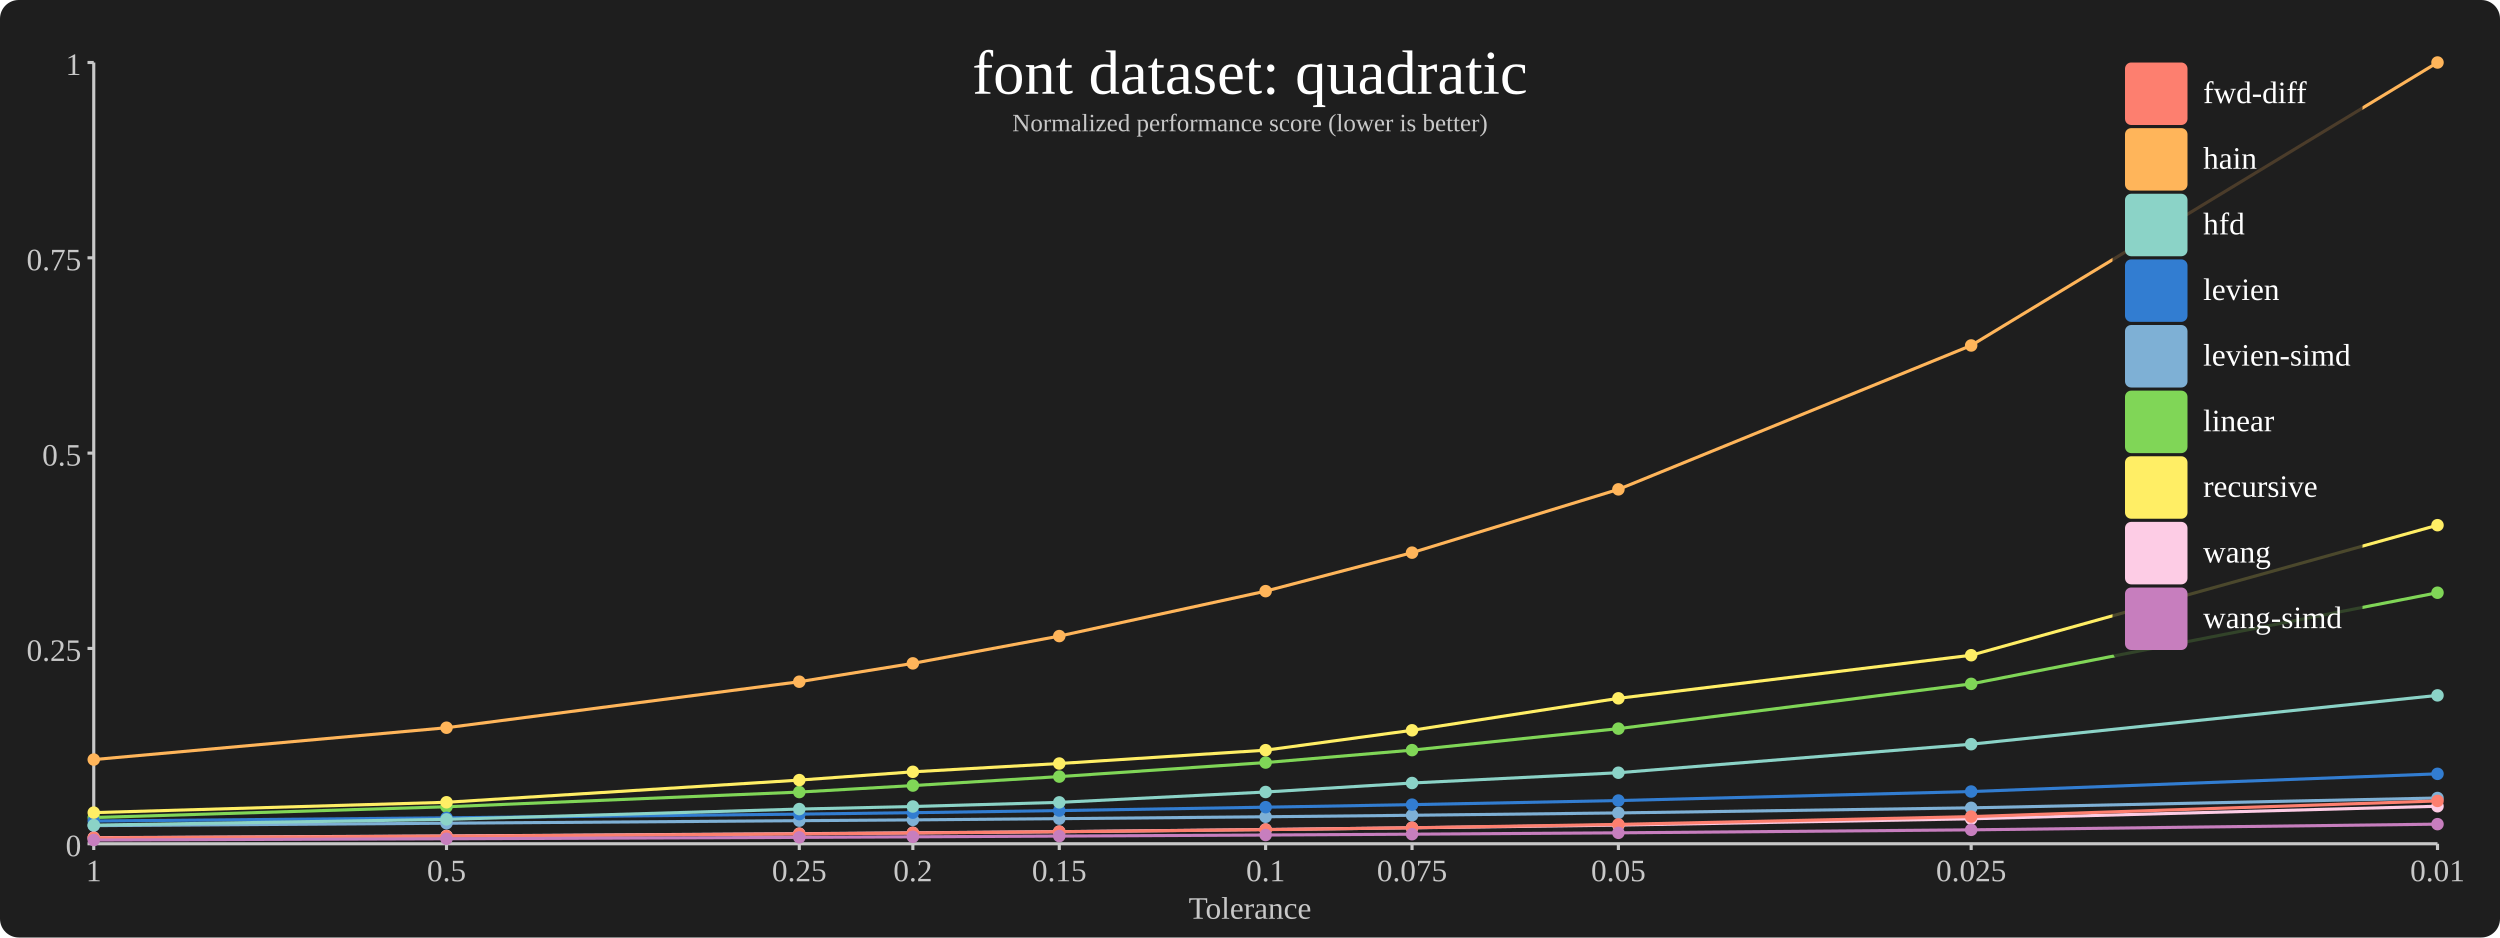
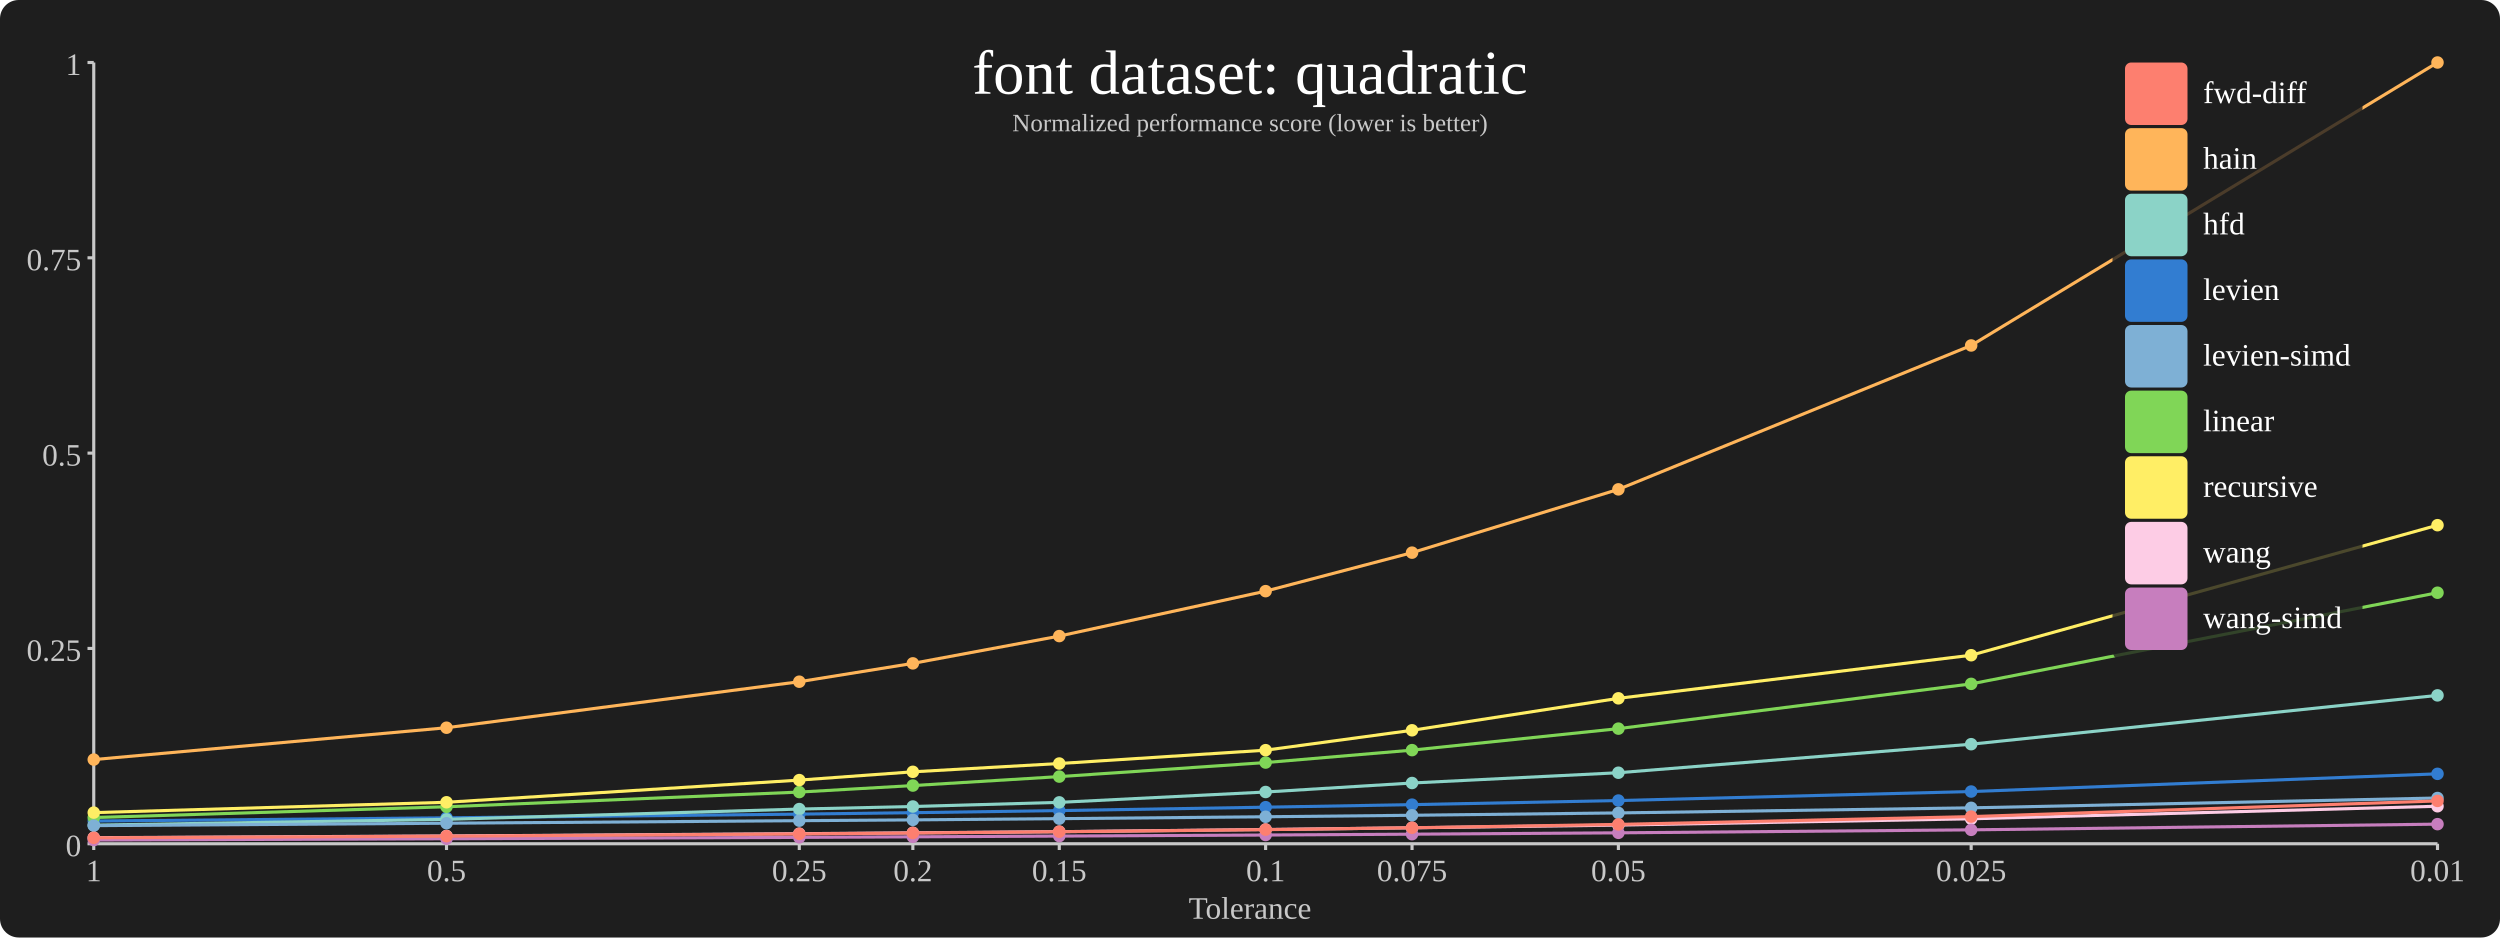
<svg xmlns="http://www.w3.org/2000/svg" viewBox="0 0 800 300">
  <rect x="0" y="0" width="800" height="300" ry="6" style="fill:rgb(30,30,30);stroke:none;fill-opacity:1;stroke-opacity:1;" />
  <path d="M 30 20 L 30 270" style="stroke:rgb(200,200,200);stroke-width:1" />
  <path d="M 30 270 L 780 270" style="stroke:rgb(200,200,200);stroke-width:1" />
  <path d="M 780 270 L 780 272" style="stroke:rgb(200,200,200);stroke-width:1" />
  <text x="780" y="282" style="font-size:10px;fill:rgb(200,200,200);text-anchor:middle;text-align:center;"> 0.01 </text>
  <path d="M 630.772 270 L 630.772 272" style="stroke:rgb(200,200,200);stroke-width:1" />
  <text x="630.772" y="282" style="font-size:10px;fill:rgb(200,200,200);text-anchor:middle;text-align:center;"> 0.025 </text>
  <path d="M 517.886 270 L 517.886 272" style="stroke:rgb(200,200,200);stroke-width:1" />
  <text x="517.886" y="282" style="font-size:10px;fill:rgb(200,200,200);text-anchor:middle;text-align:center;"> 0.05 </text>
  <path d="M 451.852 270 L 451.852 272" style="stroke:rgb(200,200,200);stroke-width:1" />
  <text x="451.852" y="282" style="font-size:10px;fill:rgb(200,200,200);text-anchor:middle;text-align:center;"> 0.075 </text>
  <path d="M 405 270 L 405 272" style="stroke:rgb(200,200,200);stroke-width:1" />
  <text x="405" y="282" style="font-size:10px;fill:rgb(200,200,200);text-anchor:middle;text-align:center;"> 0.1 </text>
  <path d="M 338.966 270 L 338.966 272" style="stroke:rgb(200,200,200);stroke-width:1" />
  <text x="338.966" y="282" style="font-size:10px;fill:rgb(200,200,200);text-anchor:middle;text-align:center;"> 0.15 </text>
  <path d="M 292.114 270 L 292.114 272" style="stroke:rgb(200,200,200);stroke-width:1" />
  <text x="292.114" y="282" style="font-size:10px;fill:rgb(200,200,200);text-anchor:middle;text-align:center;"> 0.2 </text>
  <path d="M 255.773 270 L 255.773 272" style="stroke:rgb(200,200,200);stroke-width:1" />
  <text x="255.773" y="282" style="font-size:10px;fill:rgb(200,200,200);text-anchor:middle;text-align:center;"> 0.25 </text>
  <path d="M 142.886 270 L 142.886 272" style="stroke:rgb(200,200,200);stroke-width:1" />
  <text x="142.886" y="282" style="font-size:10px;fill:rgb(200,200,200);text-anchor:middle;text-align:center;"> 0.5 </text>
  <path d="M 30 270 L 30 272" style="stroke:rgb(200,200,200);stroke-width:1" />
  <text x="30" y="282" style="font-size:10px;fill:rgb(200,200,200);text-anchor:middle;text-align:center;"> 1 </text>
  <path d="M 28 270 L 30 270" style="stroke:rgb(200,200,200);stroke-width:1" />
  <text x="26" y="274" style="font-size:10px;fill:rgb(200,200,200);text-anchor:end;text-align:right;"> 0 </text>
  <path d="M 28 207.5 L 30 207.5" style="stroke:rgb(200,200,200);stroke-width:1" />
  <text x="26" y="211.5" style="font-size:10px;fill:rgb(200,200,200);text-anchor:end;text-align:right;"> 0.25 </text>
  <path d="M 28 145 L 30 145" style="stroke:rgb(200,200,200);stroke-width:1" />
  <text x="26" y="149" style="font-size:10px;fill:rgb(200,200,200);text-anchor:end;text-align:right;"> 0.5 </text>
  <path d="M 28 82.5 L 30 82.5" style="stroke:rgb(200,200,200);stroke-width:1" />
  <text x="26" y="86.5" style="font-size:10px;fill:rgb(200,200,200);text-anchor:end;text-align:right;"> 0.75 </text>
  <path d="M 28 20 L 30 20" style="stroke:rgb(200,200,200);stroke-width:1" />
  <text x="26" y="24" style="font-size:10px;fill:rgb(200,200,200);text-anchor:end;text-align:right;"> 1 </text>
  <text x="400" y="294" style="font-size:10px;fill:rgb(200,200,200);text-anchor:middle;text-align:center;"> Tolerance </text>
+   <circle cx="780" cy="247.63" r="2" style="fill:rgb(50,125,209);stroke:none;fill-opacity:1;stroke-opacity:1;" />
+   <path d="M 780 247.63 L 630.772 253.29" style="stroke:rgb(50,125,209);stroke-width:1" />
+   <circle cx="630.772" cy="253.29" r="2" style="fill:rgb(50,125,209);stroke:none;fill-opacity:1;stroke-opacity:1;" />
+   <path d="M 630.772 253.29 L 517.886 256.175" style="stroke:rgb(50,125,209);stroke-width:1" />
+   <circle cx="517.886" cy="256.175" r="2" style="fill:rgb(50,125,209);stroke:none;fill-opacity:1;stroke-opacity:1;" />
+   <path d="M 517.886 256.175 L 451.852 257.488" style="stroke:rgb(50,125,209);stroke-width:1" />
+   <circle cx="451.852" cy="257.488" r="2" style="fill:rgb(50,125,209);stroke:none;fill-opacity:1;stroke-opacity:1;" />
+   <path d="M 451.852 257.488 L 405 258.3" style="stroke:rgb(50,125,209);stroke-width:1" />
+   <circle cx="405" cy="258.3" r="2" style="fill:rgb(50,125,209);stroke:none;fill-opacity:1;stroke-opacity:1;" />
+   <path d="M 405 258.3 L 338.966 259.387" style="stroke:rgb(50,125,209);stroke-width:1" />
+   <circle cx="338.966" cy="259.387" r="2" style="fill:rgb(50,125,209);stroke:none;fill-opacity:1;stroke-opacity:1;" />
+   <path d="M 338.966 259.387 L 292.114 260.06" style="stroke:rgb(50,125,209);stroke-width:1" />
+   <circle cx="292.114" cy="260.06" r="2" style="fill:rgb(50,125,209);stroke:none;fill-opacity:1;stroke-opacity:1;" />
+   <path d="M 292.114 260.06 L 255.773 260.522" style="stroke:rgb(50,125,209);stroke-width:1" />
+   <circle cx="255.773" cy="260.522" r="2" style="fill:rgb(50,125,209);stroke:none;fill-opacity:1;stroke-opacity:1;" />
+   <path d="M 255.773 260.522 L 142.886 261.705" style="stroke:rgb(50,125,209);stroke-width:1" />
+   <circle cx="142.886" cy="261.705" r="2" style="fill:rgb(50,125,209);stroke:none;fill-opacity:1;stroke-opacity:1;" />
+   <path d="M 142.886 261.705 L 30 262.728" style="stroke:rgb(50,125,209);stroke-width:1" />
+   <circle cx="30" cy="262.728" r="2" style="fill:rgb(50,125,209);stroke:none;fill-opacity:1;stroke-opacity:1;" />
+   <circle cx="780" cy="222.518" r="2" style="fill:rgb(139,211,199);stroke:none;fill-opacity:1;stroke-opacity:1;" />
+   <path d="M 780 222.518 L 630.772 238.14" style="stroke:rgb(139,211,199);stroke-width:1" />
+   <circle cx="630.772" cy="238.14" r="2" style="fill:rgb(139,211,199);stroke:none;fill-opacity:1;stroke-opacity:1;" />
+   <path d="M 630.772 238.14 L 517.886 247.272" style="stroke:rgb(139,211,199);stroke-width:1" />
+   <circle cx="517.886" cy="247.272" r="2" style="fill:rgb(139,211,199);stroke:none;fill-opacity:1;stroke-opacity:1;" />
+   <path d="M 517.886 247.272 L 451.852 250.562" style="stroke:rgb(139,211,199);stroke-width:1" />
+   <circle cx="451.852" cy="250.562" r="2" style="fill:rgb(139,211,199);stroke:none;fill-opacity:1;stroke-opacity:1;" />
+   <path d="M 451.852 250.562 L 405 253.44" style="stroke:rgb(139,211,199);stroke-width:1" />
+   <circle cx="405" cy="253.44" r="2" style="fill:rgb(139,211,199);stroke:none;fill-opacity:1;stroke-opacity:1;" />
+   <path d="M 405 253.44 L 338.966 256.757" style="stroke:rgb(139,211,199);stroke-width:1" />
+   <circle cx="338.966" cy="256.757" r="2" style="fill:rgb(139,211,199);stroke:none;fill-opacity:1;stroke-opacity:1;" />
+   <path d="M 338.966 256.757 L 292.114 258.082" style="stroke:rgb(139,211,199);stroke-width:1" />
+   <circle cx="292.114" cy="258.082" r="2" style="fill:rgb(139,211,199);stroke:none;fill-opacity:1;stroke-opacity:1;" />
+   <path d="M 292.114 258.082 L 255.773 258.902" style="stroke:rgb(139,211,199);stroke-width:1" />
+   <circle cx="255.773" cy="258.902" r="2" style="fill:rgb(139,211,199);stroke:none;fill-opacity:1;stroke-opacity:1;" />
+   <path d="M 255.773 258.902 L 142.886 262.192" style="stroke:rgb(139,211,199);stroke-width:1" />
+   <circle cx="142.886" cy="262.192" r="2" style="fill:rgb(139,211,199);stroke:none;fill-opacity:1;stroke-opacity:1;" />
+   <path d="M 142.886 262.192 L 30 264.045" style="stroke:rgb(139,211,199);stroke-width:1" />
+   <circle cx="30" cy="264.045" r="2" style="fill:rgb(139,211,199);stroke:none;fill-opacity:1;stroke-opacity:1;" />
+   <circle cx="780" cy="257.998" r="2" style="fill:rgb(253,204,229);stroke:none;fill-opacity:1;stroke-opacity:1;" />
+   <path d="M 780 257.998 L 630.772 262.015" style="stroke:rgb(253,204,229);stroke-width:1" />
+   <circle cx="630.772" cy="262.015" r="2" style="fill:rgb(253,204,229);stroke:none;fill-opacity:1;stroke-opacity:1;" />
+   <path d="M 630.772 262.015 L 517.886 264.033" style="stroke:rgb(253,204,229);stroke-width:1" />
+   <circle cx="517.886" cy="264.033" r="2" style="fill:rgb(253,204,229);stroke:none;fill-opacity:1;stroke-opacity:1;" />
+   <path d="M 517.886 264.033 L 451.852 264.897" style="stroke:rgb(253,204,229);stroke-width:1" />
+   <circle cx="451.852" cy="264.897" r="2" style="fill:rgb(253,204,229);stroke:none;fill-opacity:1;stroke-opacity:1;" />
+   <path d="M 451.852 264.897 L 405 265.445" style="stroke:rgb(253,204,229);stroke-width:1" />
+   <circle cx="405" cy="265.445" r="2" style="fill:rgb(253,204,229);stroke:none;fill-opacity:1;stroke-opacity:1;" />
+   <path d="M 405 265.445 L 338.966 266.127" style="stroke:rgb(253,204,229);stroke-width:1" />
+   <circle cx="338.966" cy="266.127" r="2" style="fill:rgb(253,204,229);stroke:none;fill-opacity:1;stroke-opacity:1;" />
+   <path d="M 338.966 266.127 L 292.114 266.507" style="stroke:rgb(253,204,229);stroke-width:1" />
+   <circle cx="292.114" cy="266.507" r="2" style="fill:rgb(253,204,229);stroke:none;fill-opacity:1;stroke-opacity:1;" />
+   <path d="M 292.114 266.507 L 255.773 266.785" style="stroke:rgb(253,204,229);stroke-width:1" />
+   <circle cx="255.773" cy="266.785" r="2" style="fill:rgb(253,204,229);stroke:none;fill-opacity:1;stroke-opacity:1;" />
+   <path d="M 255.773 266.785 L 142.886 267.515" style="stroke:rgb(253,204,229);stroke-width:1" />
+   <circle cx="142.886" cy="267.515" r="2" style="fill:rgb(253,204,229);stroke:none;fill-opacity:1;stroke-opacity:1;" />
+   <path d="M 142.886 267.515 L 30 268.053" style="stroke:rgb(253,204,229);stroke-width:1" />
+   <circle cx="30" cy="268.053" r="2" style="fill:rgb(253,204,229);stroke:none;fill-opacity:1;stroke-opacity:1;" />
  <circle cx="780" cy="189.67" r="2" style="fill:rgb(128,214,87);stroke:none;fill-opacity:1;stroke-opacity:1;" />
  <path d="M 780 189.67 L 630.772 218.838" style="stroke:rgb(128,214,87);stroke-width:1" />
  <circle cx="630.772" cy="218.838" r="2" style="fill:rgb(128,214,87);stroke:none;fill-opacity:1;stroke-opacity:1;" />
  <path d="M 630.772 218.838 L 517.886 233.162" style="stroke:rgb(128,214,87);stroke-width:1" />
  <circle cx="517.886" cy="233.162" r="2" style="fill:rgb(128,214,87);stroke:none;fill-opacity:1;stroke-opacity:1;" />
  <path d="M 517.886 233.162 L 451.852 240.04" style="stroke:rgb(128,214,87);stroke-width:1" />
  <circle cx="451.852" cy="240.04" r="2" style="fill:rgb(128,214,87);stroke:none;fill-opacity:1;stroke-opacity:1;" />
  <path d="M 451.852 240.04 L 405 244.018" style="stroke:rgb(128,214,87);stroke-width:1" />
  <circle cx="405" cy="244.018" r="2" style="fill:rgb(128,214,87);stroke:none;fill-opacity:1;stroke-opacity:1;" />
  <path d="M 405 244.018 L 338.966 248.51" style="stroke:rgb(128,214,87);stroke-width:1" />
  <circle cx="338.966" cy="248.51" r="2" style="fill:rgb(128,214,87);stroke:none;fill-opacity:1;stroke-opacity:1;" />
  <path d="M 338.966 248.51 L 292.114 251.38" style="stroke:rgb(128,214,87);stroke-width:1" />
  <circle cx="292.114" cy="251.38" r="2" style="fill:rgb(128,214,87);stroke:none;fill-opacity:1;stroke-opacity:1;" />
  <path d="M 292.114 251.38 L 255.773 253.463" style="stroke:rgb(128,214,87);stroke-width:1" />
  <circle cx="255.773" cy="253.463" r="2" style="fill:rgb(128,214,87);stroke:none;fill-opacity:1;stroke-opacity:1;" />
  <path d="M 255.773 253.463 L 142.886 258.168" style="stroke:rgb(128,214,87);stroke-width:1" />
  <circle cx="142.886" cy="258.168" r="2" style="fill:rgb(128,214,87);stroke:none;fill-opacity:1;stroke-opacity:1;" />
  <path d="M 142.886 258.168 L 30 261.608" style="stroke:rgb(128,214,87);stroke-width:1" />
  <circle cx="30" cy="261.608" r="2" style="fill:rgb(128,214,87);stroke:none;fill-opacity:1;stroke-opacity:1;" />
+   <circle cx="780" cy="263.728" r="2" style="fill:rgb(199,126,190);stroke:none;fill-opacity:1;stroke-opacity:1;" />
+   <path d="M 780 263.728 L 630.772 265.55" style="stroke:rgb(199,126,190);stroke-width:1" />
+   <circle cx="630.772" cy="265.55" r="2" style="fill:rgb(199,126,190);stroke:none;fill-opacity:1;stroke-opacity:1;" />
+   <path d="M 630.772 265.55 L 517.886 266.505" style="stroke:rgb(199,126,190);stroke-width:1" />
+   <circle cx="517.886" cy="266.505" r="2" style="fill:rgb(199,126,190);stroke:none;fill-opacity:1;stroke-opacity:1;" />
+   <path d="M 517.886 266.505 L 451.852 266.94" style="stroke:rgb(199,126,190);stroke-width:1" />
+   <circle cx="451.852" cy="266.94" r="2" style="fill:rgb(199,126,190);stroke:none;fill-opacity:1;stroke-opacity:1;" />
+   <path d="M 451.852 266.94 L 405 267.207" style="stroke:rgb(199,126,190);stroke-width:1" />
+   <circle cx="405" cy="267.207" r="2" style="fill:rgb(199,126,190);stroke:none;fill-opacity:1;stroke-opacity:1;" />
+   <path d="M 405 267.207 L 338.966 267.545" style="stroke:rgb(199,126,190);stroke-width:1" />
+   <circle cx="338.966" cy="267.545" r="2" style="fill:rgb(199,126,190);stroke:none;fill-opacity:1;stroke-opacity:1;" />
+   <path d="M 338.966 267.545 L 292.114 267.783" style="stroke:rgb(199,126,190);stroke-width:1" />
+   <circle cx="292.114" cy="267.783" r="2" style="fill:rgb(199,126,190);stroke:none;fill-opacity:1;stroke-opacity:1;" />
+   <path d="M 292.114 267.783 L 255.773 267.957" style="stroke:rgb(199,126,190);stroke-width:1" />
+   <circle cx="255.773" cy="267.957" r="2" style="fill:rgb(199,126,190);stroke:none;fill-opacity:1;stroke-opacity:1;" />
+   <path d="M 255.773 267.957 L 142.886 268.402" style="stroke:rgb(199,126,190);stroke-width:1" />
+   <circle cx="142.886" cy="268.402" r="2" style="fill:rgb(199,126,190);stroke:none;fill-opacity:1;stroke-opacity:1;" />
+   <path d="M 142.886 268.402 L 30 268.803" style="stroke:rgb(199,126,190);stroke-width:1" />
+   <circle cx="30" cy="268.803" r="2" style="fill:rgb(199,126,190);stroke:none;fill-opacity:1;stroke-opacity:1;" />
  <circle cx="780" cy="255.363" r="2" style="fill:rgb(126,176,213);stroke:none;fill-opacity:1;stroke-opacity:1;" />
  <path d="M 780 255.363 L 630.772 258.51" style="stroke:rgb(126,176,213);stroke-width:1" />
  <circle cx="630.772" cy="258.51" r="2" style="fill:rgb(126,176,213);stroke:none;fill-opacity:1;stroke-opacity:1;" />
  <path d="M 630.772 258.51 L 517.886 260.135" style="stroke:rgb(126,176,213);stroke-width:1" />
  <circle cx="517.886" cy="260.135" r="2" style="fill:rgb(126,176,213);stroke:none;fill-opacity:1;stroke-opacity:1;" />
  <path d="M 517.886 260.135 L 451.852 260.885" style="stroke:rgb(126,176,213);stroke-width:1" />
  <circle cx="451.852" cy="260.885" r="2" style="fill:rgb(126,176,213);stroke:none;fill-opacity:1;stroke-opacity:1;" />
  <path d="M 451.852 260.885 L 405 261.365" style="stroke:rgb(126,176,213);stroke-width:1" />
  <circle cx="405" cy="261.365" r="2" style="fill:rgb(126,176,213);stroke:none;fill-opacity:1;stroke-opacity:1;" />
  <path d="M 405 261.365 L 338.966 261.97" style="stroke:rgb(126,176,213);stroke-width:1" />
  <circle cx="338.966" cy="261.97" r="2" style="fill:rgb(126,176,213);stroke:none;fill-opacity:1;stroke-opacity:1;" />
  <path d="M 338.966 261.97 L 292.114 262.363" style="stroke:rgb(126,176,213);stroke-width:1" />
  <circle cx="292.114" cy="262.363" r="2" style="fill:rgb(126,176,213);stroke:none;fill-opacity:1;stroke-opacity:1;" />
  <path d="M 292.114 262.363 L 255.773 262.618" style="stroke:rgb(126,176,213);stroke-width:1" />
  <circle cx="255.773" cy="262.618" r="2" style="fill:rgb(126,176,213);stroke:none;fill-opacity:1;stroke-opacity:1;" />
  <path d="M 255.773 262.618 L 142.886 263.43" style="stroke:rgb(126,176,213);stroke-width:1" />
  <circle cx="142.886" cy="263.43" r="2" style="fill:rgb(126,176,213);stroke:none;fill-opacity:1;stroke-opacity:1;" />
  <path d="M 142.886 263.43 L 30 264.202" style="stroke:rgb(126,176,213);stroke-width:1" />
  <circle cx="30" cy="264.202" r="2" style="fill:rgb(126,176,213);stroke:none;fill-opacity:1;stroke-opacity:1;" />
-   <circle cx="780" cy="247.63" r="2" style="fill:rgb(50,125,209);stroke:none;fill-opacity:1;stroke-opacity:1;" />
-   <path d="M 780 247.63 L 630.772 253.29" style="stroke:rgb(50,125,209);stroke-width:1" />
-   <circle cx="630.772" cy="253.29" r="2" style="fill:rgb(50,125,209);stroke:none;fill-opacity:1;stroke-opacity:1;" />
-   <path d="M 630.772 253.29 L 517.886 256.175" style="stroke:rgb(50,125,209);stroke-width:1" />
-   <circle cx="517.886" cy="256.175" r="2" style="fill:rgb(50,125,209);stroke:none;fill-opacity:1;stroke-opacity:1;" />
-   <path d="M 517.886 256.175 L 451.852 257.488" style="stroke:rgb(50,125,209);stroke-width:1" />
-   <circle cx="451.852" cy="257.488" r="2" style="fill:rgb(50,125,209);stroke:none;fill-opacity:1;stroke-opacity:1;" />
-   <path d="M 451.852 257.488 L 405 258.3" style="stroke:rgb(50,125,209);stroke-width:1" />
-   <circle cx="405" cy="258.3" r="2" style="fill:rgb(50,125,209);stroke:none;fill-opacity:1;stroke-opacity:1;" />
-   <path d="M 405 258.3 L 338.966 259.387" style="stroke:rgb(50,125,209);stroke-width:1" />
-   <circle cx="338.966" cy="259.387" r="2" style="fill:rgb(50,125,209);stroke:none;fill-opacity:1;stroke-opacity:1;" />
-   <path d="M 338.966 259.387 L 292.114 260.06" style="stroke:rgb(50,125,209);stroke-width:1" />
-   <circle cx="292.114" cy="260.06" r="2" style="fill:rgb(50,125,209);stroke:none;fill-opacity:1;stroke-opacity:1;" />
-   <path d="M 292.114 260.06 L 255.773 260.522" style="stroke:rgb(50,125,209);stroke-width:1" />
-   <circle cx="255.773" cy="260.522" r="2" style="fill:rgb(50,125,209);stroke:none;fill-opacity:1;stroke-opacity:1;" />
-   <path d="M 255.773 260.522 L 142.886 261.705" style="stroke:rgb(50,125,209);stroke-width:1" />
-   <circle cx="142.886" cy="261.705" r="2" style="fill:rgb(50,125,209);stroke:none;fill-opacity:1;stroke-opacity:1;" />
-   <path d="M 142.886 261.705 L 30 262.728" style="stroke:rgb(50,125,209);stroke-width:1" />
-   <circle cx="30" cy="262.728" r="2" style="fill:rgb(50,125,209);stroke:none;fill-opacity:1;stroke-opacity:1;" />
  <circle cx="780" cy="168.06" r="2" style="fill:rgb(255,238,101);stroke:none;fill-opacity:1;stroke-opacity:1;" />
  <path d="M 780 168.06 L 630.772 209.67" style="stroke:rgb(255,238,101);stroke-width:1" />
  <circle cx="630.772" cy="209.67" r="2" style="fill:rgb(255,238,101);stroke:none;fill-opacity:1;stroke-opacity:1;" />
  <path d="M 630.772 209.67 L 517.886 223.463" style="stroke:rgb(255,238,101);stroke-width:1" />
  <circle cx="517.886" cy="223.463" r="2" style="fill:rgb(255,238,101);stroke:none;fill-opacity:1;stroke-opacity:1;" />
  <path d="M 517.886 223.463 L 451.852 233.69" style="stroke:rgb(255,238,101);stroke-width:1" />
  <circle cx="451.852" cy="233.69" r="2" style="fill:rgb(255,238,101);stroke:none;fill-opacity:1;stroke-opacity:1;" />
  <path d="M 451.852 233.69 L 405 240.055" style="stroke:rgb(255,238,101);stroke-width:1" />
  <circle cx="405" cy="240.055" r="2" style="fill:rgb(255,238,101);stroke:none;fill-opacity:1;stroke-opacity:1;" />
  <path d="M 405 240.055 L 338.966 244.327" style="stroke:rgb(255,238,101);stroke-width:1" />
  <circle cx="338.966" cy="244.327" r="2" style="fill:rgb(255,238,101);stroke:none;fill-opacity:1;stroke-opacity:1;" />
  <path d="M 338.966 244.327 L 292.114 246.98" style="stroke:rgb(255,238,101);stroke-width:1" />
  <circle cx="292.114" cy="246.98" r="2" style="fill:rgb(255,238,101);stroke:none;fill-opacity:1;stroke-opacity:1;" />
  <path d="M 292.114 246.98 L 255.773 249.63" style="stroke:rgb(255,238,101);stroke-width:1" />
  <circle cx="255.773" cy="249.63" r="2" style="fill:rgb(255,238,101);stroke:none;fill-opacity:1;stroke-opacity:1;" />
  <path d="M 255.773 249.63 L 142.886 256.728" style="stroke:rgb(255,238,101);stroke-width:1" />
  <circle cx="142.886" cy="256.728" r="2" style="fill:rgb(255,238,101);stroke:none;fill-opacity:1;stroke-opacity:1;" />
  <path d="M 142.886 256.728 L 30 260.035" style="stroke:rgb(255,238,101);stroke-width:1" />
  <circle cx="30" cy="260.035" r="2" style="fill:rgb(255,238,101);stroke:none;fill-opacity:1;stroke-opacity:1;" />
-   <circle cx="780" cy="257.998" r="2" style="fill:rgb(253,204,229);stroke:none;fill-opacity:1;stroke-opacity:1;" />
-   <path d="M 780 257.998 L 630.772 262.015" style="stroke:rgb(253,204,229);stroke-width:1" />
-   <circle cx="630.772" cy="262.015" r="2" style="fill:rgb(253,204,229);stroke:none;fill-opacity:1;stroke-opacity:1;" />
-   <path d="M 630.772 262.015 L 517.886 264.033" style="stroke:rgb(253,204,229);stroke-width:1" />
-   <circle cx="517.886" cy="264.033" r="2" style="fill:rgb(253,204,229);stroke:none;fill-opacity:1;stroke-opacity:1;" />
-   <path d="M 517.886 264.033 L 451.852 264.897" style="stroke:rgb(253,204,229);stroke-width:1" />
-   <circle cx="451.852" cy="264.897" r="2" style="fill:rgb(253,204,229);stroke:none;fill-opacity:1;stroke-opacity:1;" />
-   <path d="M 451.852 264.897 L 405 265.445" style="stroke:rgb(253,204,229);stroke-width:1" />
-   <circle cx="405" cy="265.445" r="2" style="fill:rgb(253,204,229);stroke:none;fill-opacity:1;stroke-opacity:1;" />
-   <path d="M 405 265.445 L 338.966 266.127" style="stroke:rgb(253,204,229);stroke-width:1" />
-   <circle cx="338.966" cy="266.127" r="2" style="fill:rgb(253,204,229);stroke:none;fill-opacity:1;stroke-opacity:1;" />
-   <path d="M 338.966 266.127 L 292.114 266.507" style="stroke:rgb(253,204,229);stroke-width:1" />
-   <circle cx="292.114" cy="266.507" r="2" style="fill:rgb(253,204,229);stroke:none;fill-opacity:1;stroke-opacity:1;" />
-   <path d="M 292.114 266.507 L 255.773 266.785" style="stroke:rgb(253,204,229);stroke-width:1" />
-   <circle cx="255.773" cy="266.785" r="2" style="fill:rgb(253,204,229);stroke:none;fill-opacity:1;stroke-opacity:1;" />
-   <path d="M 255.773 266.785 L 142.886 267.515" style="stroke:rgb(253,204,229);stroke-width:1" />
-   <circle cx="142.886" cy="267.515" r="2" style="fill:rgb(253,204,229);stroke:none;fill-opacity:1;stroke-opacity:1;" />
-   <path d="M 142.886 267.515 L 30 268.053" style="stroke:rgb(253,204,229);stroke-width:1" />
-   <circle cx="30" cy="268.053" r="2" style="fill:rgb(253,204,229);stroke:none;fill-opacity:1;stroke-opacity:1;" />
  <circle cx="780" cy="20" r="2" style="fill:rgb(255,181,90);stroke:none;fill-opacity:1;stroke-opacity:1;" />
  <path d="M 780 20 L 630.772 110.55" style="stroke:rgb(255,181,90);stroke-width:1" />
  <circle cx="630.772" cy="110.55" r="2" style="fill:rgb(255,181,90);stroke:none;fill-opacity:1;stroke-opacity:1;" />
  <path d="M 630.772 110.55 L 517.886 156.595" style="stroke:rgb(255,181,90);stroke-width:1" />
  <circle cx="517.886" cy="156.595" r="2" style="fill:rgb(255,181,90);stroke:none;fill-opacity:1;stroke-opacity:1;" />
  <path d="M 517.886 156.595 L 451.852 176.847" style="stroke:rgb(255,181,90);stroke-width:1" />
  <circle cx="451.852" cy="176.847" r="2" style="fill:rgb(255,181,90);stroke:none;fill-opacity:1;stroke-opacity:1;" />
  <path d="M 451.852 176.847 L 405 189.165" style="stroke:rgb(255,181,90);stroke-width:1" />
  <circle cx="405" cy="189.165" r="2" style="fill:rgb(255,181,90);stroke:none;fill-opacity:1;stroke-opacity:1;" />
  <path d="M 405 189.165 L 338.966 203.545" style="stroke:rgb(255,181,90);stroke-width:1" />
  <circle cx="338.966" cy="203.545" r="2" style="fill:rgb(255,181,90);stroke:none;fill-opacity:1;stroke-opacity:1;" />
  <path d="M 338.966 203.545 L 292.114 212.278" style="stroke:rgb(255,181,90);stroke-width:1" />
  <circle cx="292.114" cy="212.278" r="2" style="fill:rgb(255,181,90);stroke:none;fill-opacity:1;stroke-opacity:1;" />
  <path d="M 292.114 212.278 L 255.773 218.145" style="stroke:rgb(255,181,90);stroke-width:1" />
  <circle cx="255.773" cy="218.145" r="2" style="fill:rgb(255,181,90);stroke:none;fill-opacity:1;stroke-opacity:1;" />
  <path d="M 255.773 218.145 L 142.886 232.87" style="stroke:rgb(255,181,90);stroke-width:1" />
  <circle cx="142.886" cy="232.87" r="2" style="fill:rgb(255,181,90);stroke:none;fill-opacity:1;stroke-opacity:1;" />
  <path d="M 142.886 232.87 L 30 243.062" style="stroke:rgb(255,181,90);stroke-width:1" />
  <circle cx="30" cy="243.062" r="2" style="fill:rgb(255,181,90);stroke:none;fill-opacity:1;stroke-opacity:1;" />
  <circle cx="780" cy="256.295" r="2" style="fill:rgb(253,127,111);stroke:none;fill-opacity:1;stroke-opacity:1;" />
  <path d="M 780 256.295 L 630.772 261.308" style="stroke:rgb(253,127,111);stroke-width:1" />
  <circle cx="630.772" cy="261.308" r="2" style="fill:rgb(253,127,111);stroke:none;fill-opacity:1;stroke-opacity:1;" />
  <path d="M 630.772 261.308 L 517.886 263.81" style="stroke:rgb(253,127,111);stroke-width:1" />
  <circle cx="517.886" cy="263.81" r="2" style="fill:rgb(253,127,111);stroke:none;fill-opacity:1;stroke-opacity:1;" />
  <path d="M 517.886 263.81 L 451.852 264.877" style="stroke:rgb(253,127,111);stroke-width:1" />
  <circle cx="451.852" cy="264.877" r="2" style="fill:rgb(253,127,111);stroke:none;fill-opacity:1;stroke-opacity:1;" />
  <path d="M 451.852 264.877 L 405 265.485" style="stroke:rgb(253,127,111);stroke-width:1" />
  <circle cx="405" cy="265.485" r="2" style="fill:rgb(253,127,111);stroke:none;fill-opacity:1;stroke-opacity:1;" />
  <path d="M 405 265.485 L 338.966 266.15" style="stroke:rgb(253,127,111);stroke-width:1" />
  <circle cx="338.966" cy="266.15" r="2" style="fill:rgb(253,127,111);stroke:none;fill-opacity:1;stroke-opacity:1;" />
  <path d="M 338.966 266.15 L 292.114 266.56" style="stroke:rgb(253,127,111);stroke-width:1" />
  <circle cx="292.114" cy="266.56" r="2" style="fill:rgb(253,127,111);stroke:none;fill-opacity:1;stroke-opacity:1;" />
  <path d="M 292.114 266.56 L 255.773 266.848" style="stroke:rgb(253,127,111);stroke-width:1" />
  <circle cx="255.773" cy="266.848" r="2" style="fill:rgb(253,127,111);stroke:none;fill-opacity:1;stroke-opacity:1;" />
  <path d="M 255.773 266.848 L 142.886 267.572" style="stroke:rgb(253,127,111);stroke-width:1" />
  <circle cx="142.886" cy="267.572" r="2" style="fill:rgb(253,127,111);stroke:none;fill-opacity:1;stroke-opacity:1;" />
  <path d="M 142.886 267.572 L 30 268.103" style="stroke:rgb(253,127,111);stroke-width:1" />
  <circle cx="30" cy="268.103" r="2" style="fill:rgb(253,127,111);stroke:none;fill-opacity:1;stroke-opacity:1;" />
-   <circle cx="780" cy="222.518" r="2" style="fill:rgb(139,211,199);stroke:none;fill-opacity:1;stroke-opacity:1;" />
-   <path d="M 780 222.518 L 630.772 238.14" style="stroke:rgb(139,211,199);stroke-width:1" />
-   <circle cx="630.772" cy="238.14" r="2" style="fill:rgb(139,211,199);stroke:none;fill-opacity:1;stroke-opacity:1;" />
-   <path d="M 630.772 238.14 L 517.886 247.272" style="stroke:rgb(139,211,199);stroke-width:1" />
-   <circle cx="517.886" cy="247.272" r="2" style="fill:rgb(139,211,199);stroke:none;fill-opacity:1;stroke-opacity:1;" />
-   <path d="M 517.886 247.272 L 451.852 250.562" style="stroke:rgb(139,211,199);stroke-width:1" />
-   <circle cx="451.852" cy="250.562" r="2" style="fill:rgb(139,211,199);stroke:none;fill-opacity:1;stroke-opacity:1;" />
-   <path d="M 451.852 250.562 L 405 253.44" style="stroke:rgb(139,211,199);stroke-width:1" />
-   <circle cx="405" cy="253.44" r="2" style="fill:rgb(139,211,199);stroke:none;fill-opacity:1;stroke-opacity:1;" />
-   <path d="M 405 253.44 L 338.966 256.757" style="stroke:rgb(139,211,199);stroke-width:1" />
-   <circle cx="338.966" cy="256.757" r="2" style="fill:rgb(139,211,199);stroke:none;fill-opacity:1;stroke-opacity:1;" />
-   <path d="M 338.966 256.757 L 292.114 258.082" style="stroke:rgb(139,211,199);stroke-width:1" />
-   <circle cx="292.114" cy="258.082" r="2" style="fill:rgb(139,211,199);stroke:none;fill-opacity:1;stroke-opacity:1;" />
-   <path d="M 292.114 258.082 L 255.773 258.902" style="stroke:rgb(139,211,199);stroke-width:1" />
-   <circle cx="255.773" cy="258.902" r="2" style="fill:rgb(139,211,199);stroke:none;fill-opacity:1;stroke-opacity:1;" />
-   <path d="M 255.773 258.902 L 142.886 262.192" style="stroke:rgb(139,211,199);stroke-width:1" />
-   <circle cx="142.886" cy="262.192" r="2" style="fill:rgb(139,211,199);stroke:none;fill-opacity:1;stroke-opacity:1;" />
-   <path d="M 142.886 262.192 L 30 264.045" style="stroke:rgb(139,211,199);stroke-width:1" />
-   <circle cx="30" cy="264.045" r="2" style="fill:rgb(139,211,199);stroke:none;fill-opacity:1;stroke-opacity:1;" />
-   <circle cx="780" cy="263.728" r="2" style="fill:rgb(199,126,190);stroke:none;fill-opacity:1;stroke-opacity:1;" />
-   <path d="M 780 263.728 L 630.772 265.55" style="stroke:rgb(199,126,190);stroke-width:1" />
-   <circle cx="630.772" cy="265.55" r="2" style="fill:rgb(199,126,190);stroke:none;fill-opacity:1;stroke-opacity:1;" />
-   <path d="M 630.772 265.55 L 517.886 266.505" style="stroke:rgb(199,126,190);stroke-width:1" />
-   <circle cx="517.886" cy="266.505" r="2" style="fill:rgb(199,126,190);stroke:none;fill-opacity:1;stroke-opacity:1;" />
-   <path d="M 517.886 266.505 L 451.852 266.94" style="stroke:rgb(199,126,190);stroke-width:1" />
-   <circle cx="451.852" cy="266.94" r="2" style="fill:rgb(199,126,190);stroke:none;fill-opacity:1;stroke-opacity:1;" />
-   <path d="M 451.852 266.94 L 405 267.207" style="stroke:rgb(199,126,190);stroke-width:1" />
-   <circle cx="405" cy="267.207" r="2" style="fill:rgb(199,126,190);stroke:none;fill-opacity:1;stroke-opacity:1;" />
-   <path d="M 405 267.207 L 338.966 267.545" style="stroke:rgb(199,126,190);stroke-width:1" />
-   <circle cx="338.966" cy="267.545" r="2" style="fill:rgb(199,126,190);stroke:none;fill-opacity:1;stroke-opacity:1;" />
-   <path d="M 338.966 267.545 L 292.114 267.783" style="stroke:rgb(199,126,190);stroke-width:1" />
-   <circle cx="292.114" cy="267.783" r="2" style="fill:rgb(199,126,190);stroke:none;fill-opacity:1;stroke-opacity:1;" />
-   <path d="M 292.114 267.783 L 255.773 267.957" style="stroke:rgb(199,126,190);stroke-width:1" />
-   <circle cx="255.773" cy="267.957" r="2" style="fill:rgb(199,126,190);stroke:none;fill-opacity:1;stroke-opacity:1;" />
-   <path d="M 255.773 267.957 L 142.886 268.402" style="stroke:rgb(199,126,190);stroke-width:1" />
-   <circle cx="142.886" cy="268.402" r="2" style="fill:rgb(199,126,190);stroke:none;fill-opacity:1;stroke-opacity:1;" />
-   <path d="M 142.886 268.402 L 30 268.803" style="stroke:rgb(199,126,190);stroke-width:1" />
-   <circle cx="30" cy="268.803" r="2" style="fill:rgb(199,126,190);stroke:none;fill-opacity:1;stroke-opacity:1;" />
  <rect x="676" y="16" width="80" height="196" ry="4" style="fill:rgb(30,30,30);stroke:none;fill-opacity:0.8;stroke-opacity:1;" />
  <rect x="680" y="20" width="20" height="20" ry="2" style="fill:rgb(253,127,111);stroke:none;fill-opacity:1;stroke-opacity:1;" />
  <text x="705" y="33" style="font-size:10px;fill:rgb(255,255,255);text-anchor:start;text-align:left;"> fwd-diff </text>
  <rect x="680" y="41" width="20" height="20" ry="2" style="fill:rgb(255,181,90);stroke:none;fill-opacity:1;stroke-opacity:1;" />
  <text x="705" y="54" style="font-size:10px;fill:rgb(255,255,255);text-anchor:start;text-align:left;"> hain </text>
  <rect x="680" y="62" width="20" height="20" ry="2" style="fill:rgb(139,211,199);stroke:none;fill-opacity:1;stroke-opacity:1;" />
  <text x="705" y="75" style="font-size:10px;fill:rgb(255,255,255);text-anchor:start;text-align:left;"> hfd </text>
  <rect x="680" y="83" width="20" height="20" ry="2" style="fill:rgb(50,125,209);stroke:none;fill-opacity:1;stroke-opacity:1;" />
  <text x="705" y="96" style="font-size:10px;fill:rgb(255,255,255);text-anchor:start;text-align:left;"> levien </text>
  <rect x="680" y="104" width="20" height="20" ry="2" style="fill:rgb(126,176,213);stroke:none;fill-opacity:1;stroke-opacity:1;" />
  <text x="705" y="117" style="font-size:10px;fill:rgb(255,255,255);text-anchor:start;text-align:left;"> levien-simd </text>
  <rect x="680" y="125" width="20" height="20" ry="2" style="fill:rgb(128,214,87);stroke:none;fill-opacity:1;stroke-opacity:1;" />
  <text x="705" y="138" style="font-size:10px;fill:rgb(255,255,255);text-anchor:start;text-align:left;"> linear </text>
  <rect x="680" y="146" width="20" height="20" ry="2" style="fill:rgb(255,238,101);stroke:none;fill-opacity:1;stroke-opacity:1;" />
  <text x="705" y="159" style="font-size:10px;fill:rgb(255,255,255);text-anchor:start;text-align:left;"> recursive </text>
  <rect x="680" y="167" width="20" height="20" ry="2" style="fill:rgb(253,204,229);stroke:none;fill-opacity:1;stroke-opacity:1;" />
  <text x="705" y="180" style="font-size:10px;fill:rgb(255,255,255);text-anchor:start;text-align:left;"> wang </text>
  <rect x="680" y="188" width="20" height="20" ry="2" style="fill:rgb(199,126,190);stroke:none;fill-opacity:1;stroke-opacity:1;" />
  <text x="705" y="201" style="font-size:10px;fill:rgb(255,255,255);text-anchor:start;text-align:left;"> wang-simd </text>
  <text x="400" y="30" style="font-size:20px;fill:rgb(255,255,255);text-anchor:middle;text-align:center;"> font dataset: quadratic </text>
  <text x="400" y="42" style="font-size:8px;fill:rgb(200,200,200);text-anchor:middle;text-align:center;"> Normalized performance score (lower is better) </text>
</svg>
